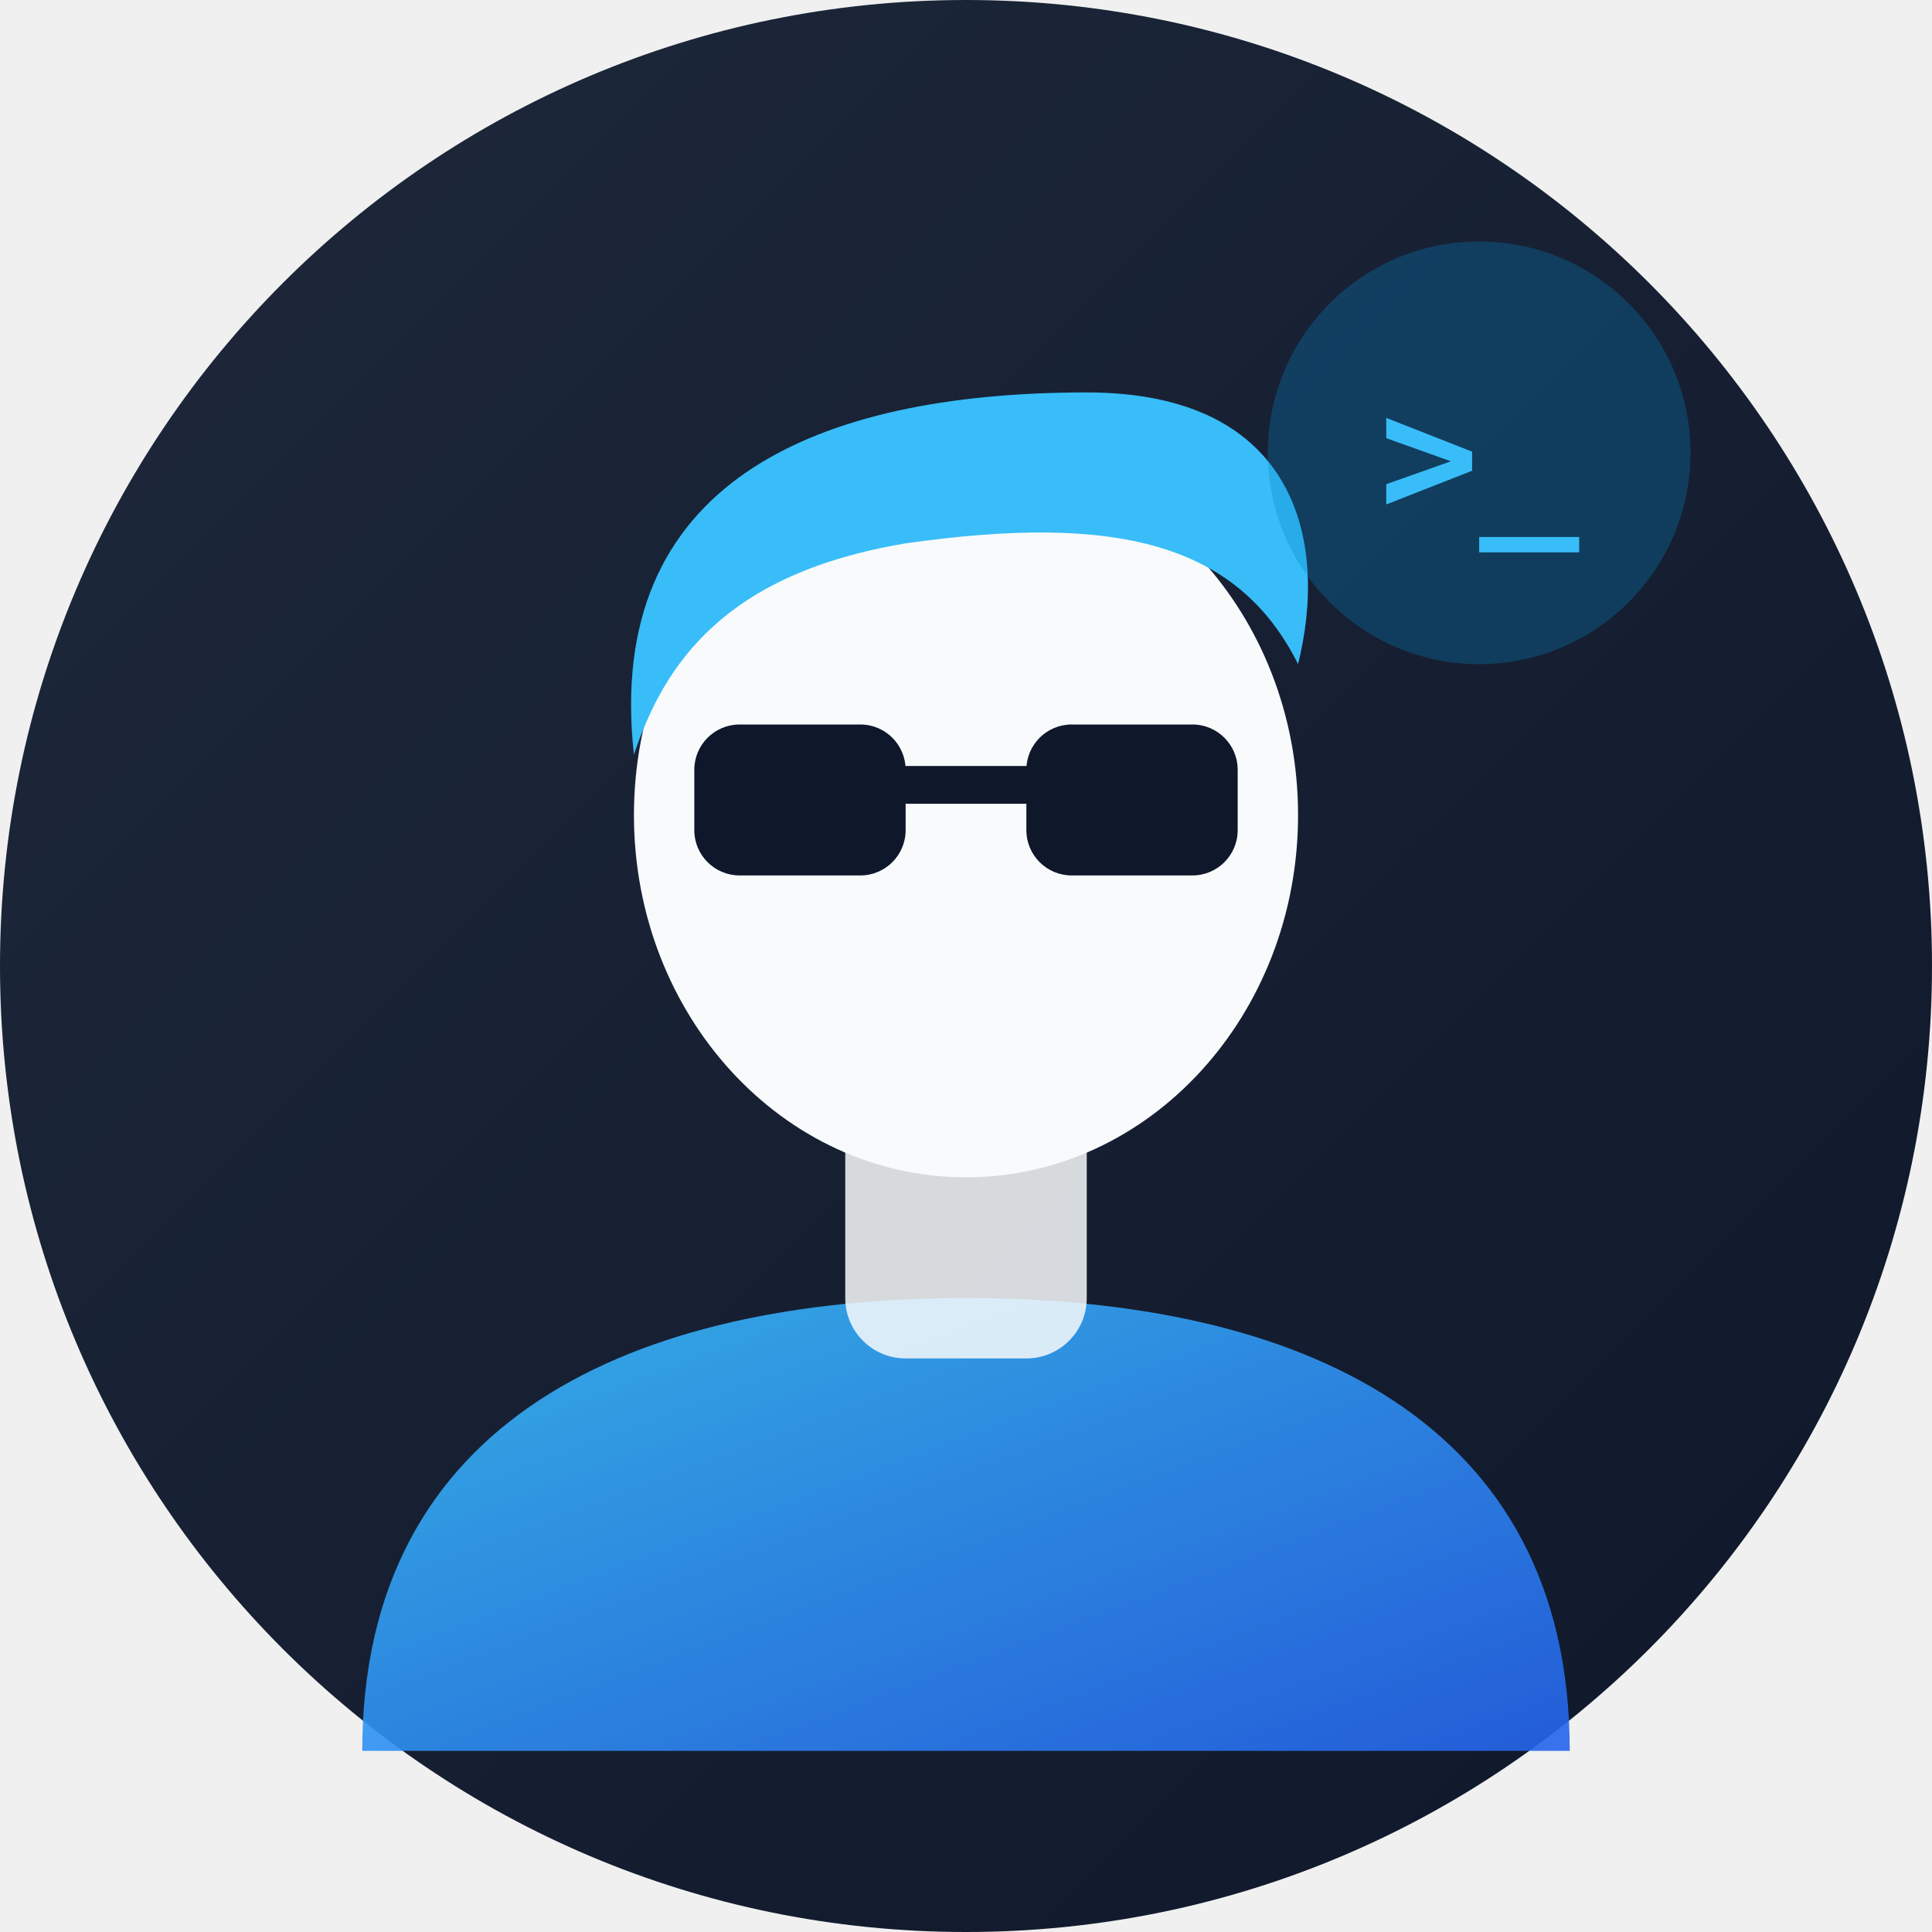
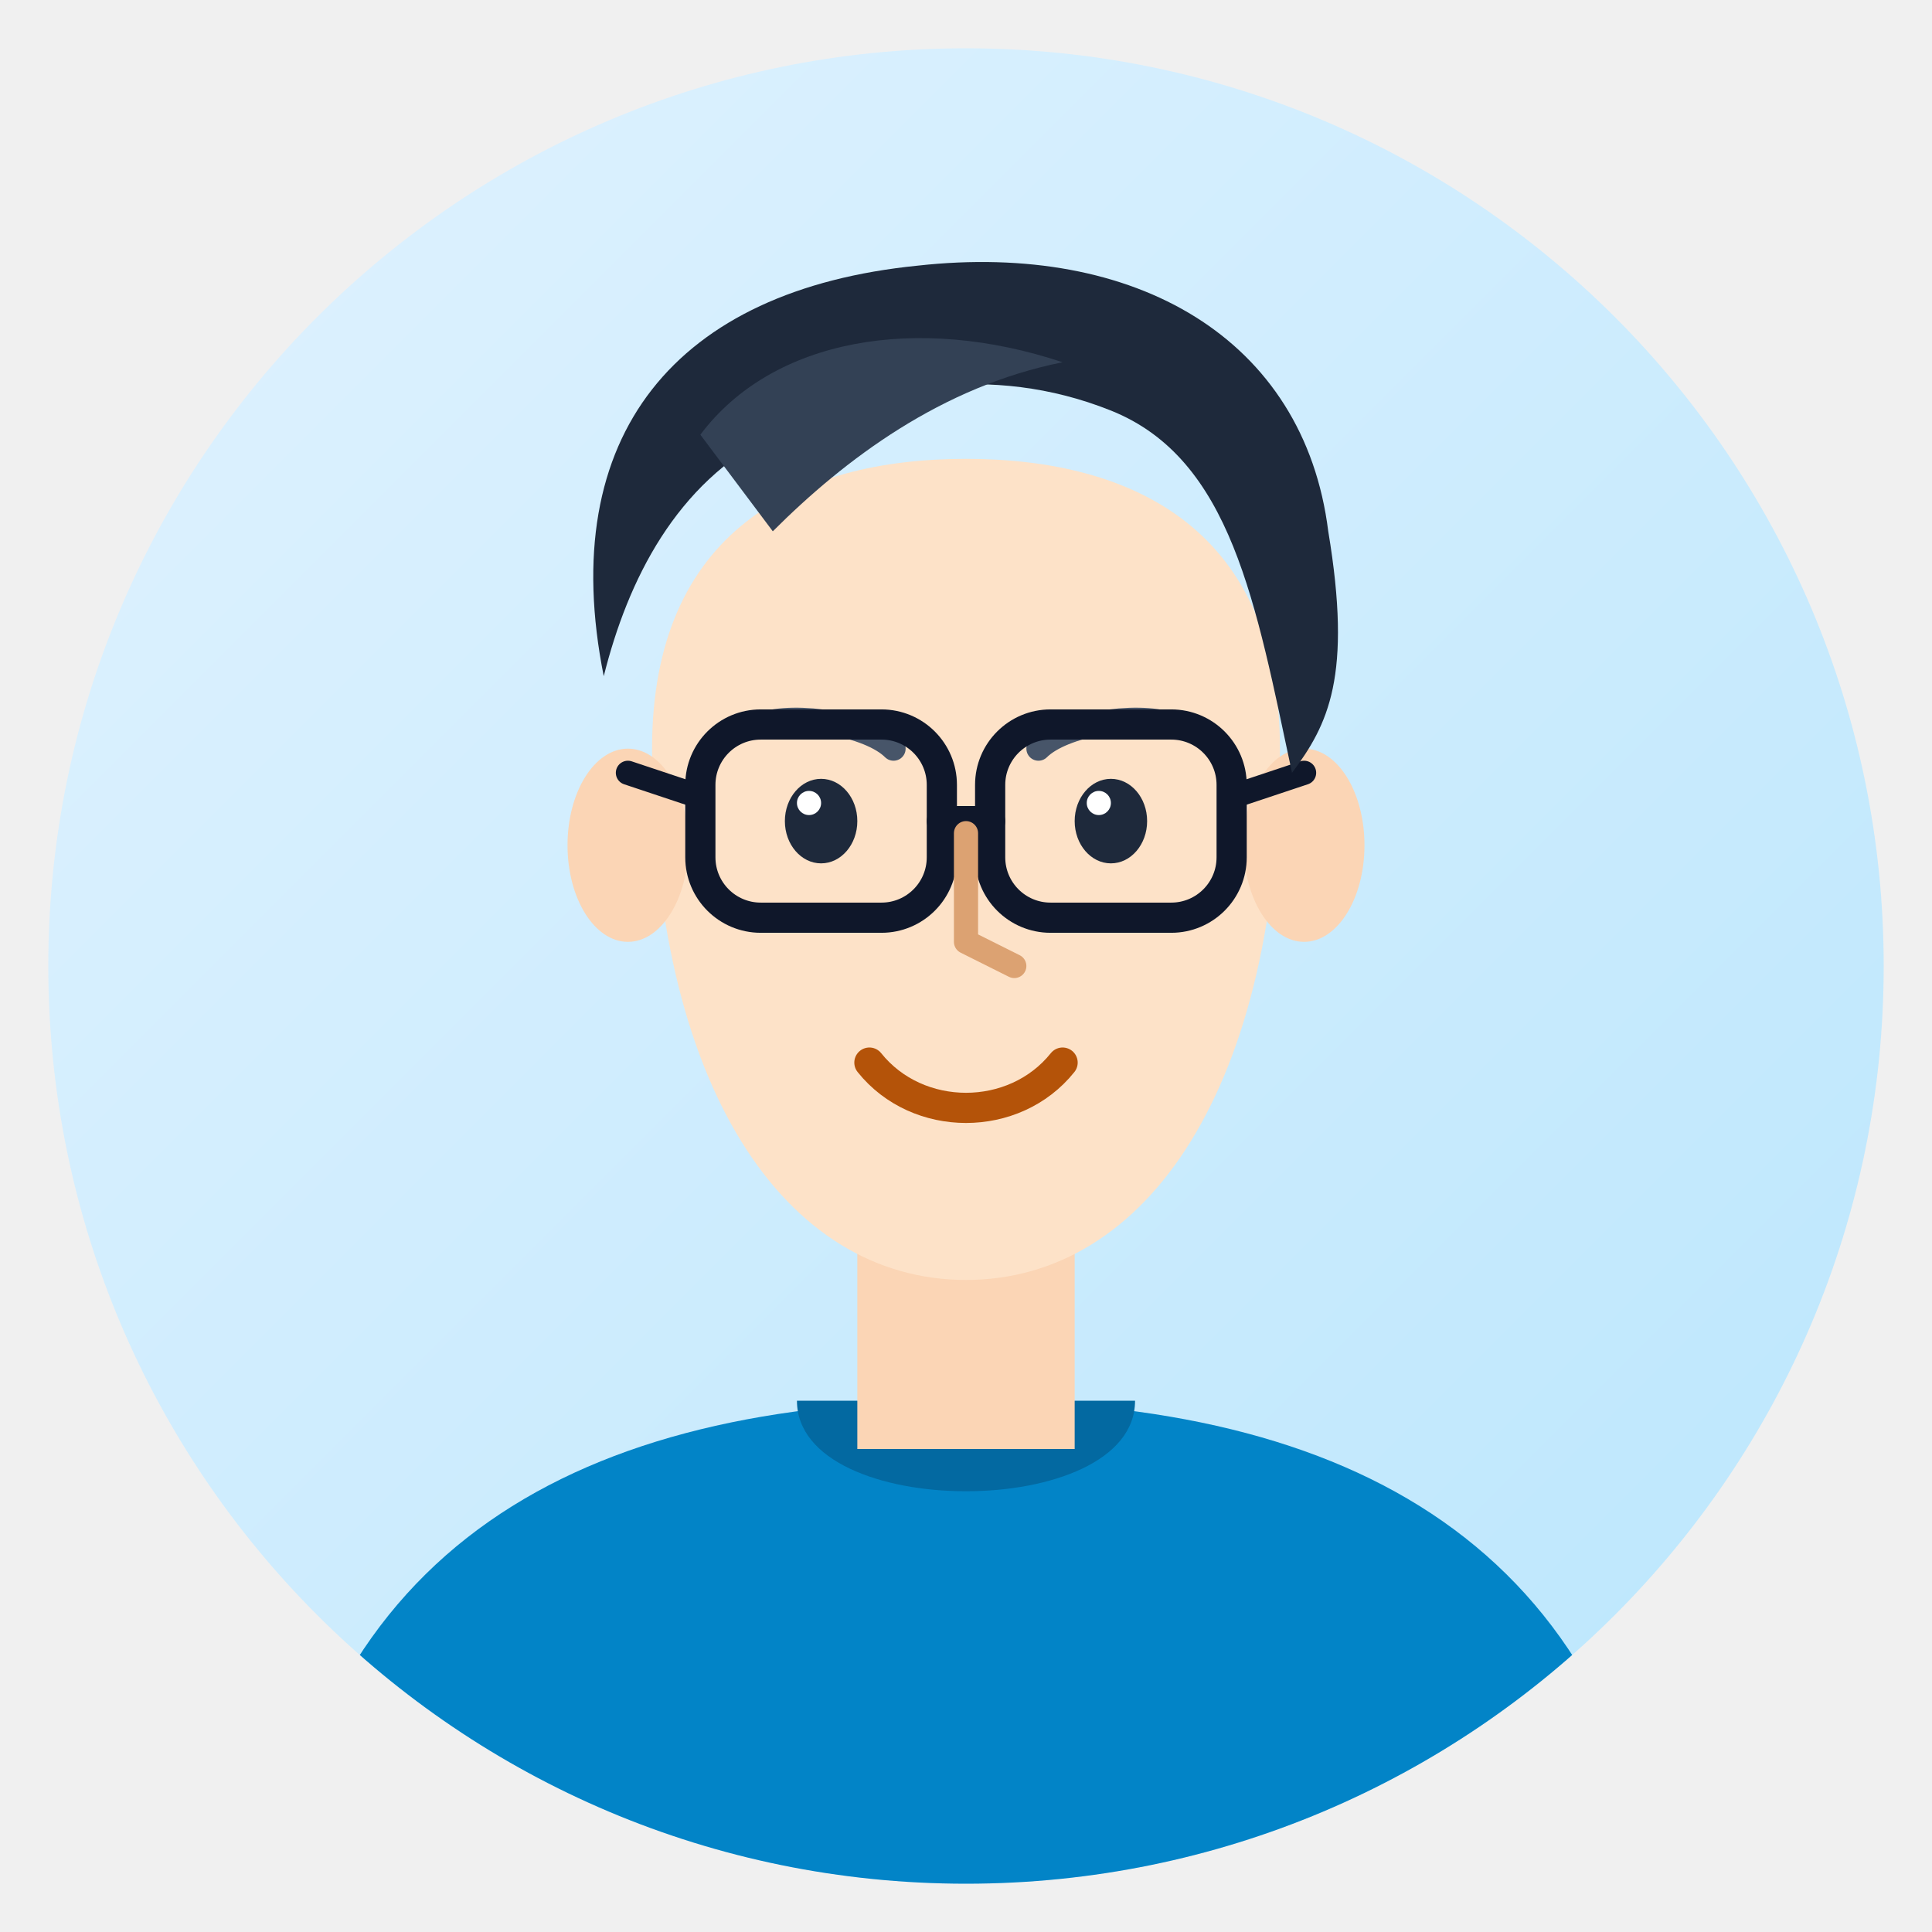
- <svg xmlns="http://www.w3.org/2000/svg" viewBox="0 0 128 128" width="100%" height="100%">
+ <svg xmlns="http://www.w3.org/2000/svg" viewBox="0 0 160 160" width="100%" height="100%">
  <defs>
-     <linearGradient id="bgAlex" x1="0%" y1="0%" x2="100%" y2="100%">
-       <stop offset="0%" stop-color="#1E293B" />
-       <stop offset="100%" stop-color="#0F172A" />
-     </linearGradient>
-     <linearGradient id="accentAlex" x1="0%" y1="0%" x2="100%" y2="100%">
-       <stop offset="0%" stop-color="#38BDF8" />
-       <stop offset="100%" stop-color="#2563EB" />
+     <clipPath id="circleClipAlex">
+       <circle cx="80" cy="80" r="76" />
+     </clipPath>
+     <linearGradient id="alexBg" x1="0%" y1="0%" x2="100%" y2="100%">
+       <stop offset="0%" stop-color="#E0F2FE" />
+       <stop offset="100%" stop-color="#BAE6FD" />
    </linearGradient>
  </defs>
-   <rect width="128" height="128" rx="64" fill="url(#bgAlex)" />
-   <path d="M24 116 C24 94, 42 86, 64 86 C86 86, 104 94, 104 116 Z" fill="url(#accentAlex)" opacity="0.9" />
-   <rect x="56" y="70" width="16" height="20" rx="4" fill="#F8FAFC" opacity="0.85" />
-   <ellipse cx="64" cy="54" rx="22" ry="24" fill="#F8FAFC" />
-   <path d="M42 50 C40 32, 54 26, 72 26 C86 26, 88 36, 86 44 C82 36, 74 34, 60 36 C48 38, 44 44, 42 50 Z" fill="#38BDF8" />
-   <rect x="46" y="48" width="14" height="10" rx="3" fill="#0F172A" />
-   <rect x="68" y="48" width="14" height="10" rx="3" fill="#0F172A" />
-   <line x1="60" y1="52" x2="68" y2="52" stroke="#0F172A" stroke-width="2.5" stroke-linecap="round" />
-   <circle cx="98" cy="30" r="14" fill="#0284C7" opacity="0.3" />
-   <text x="98" y="34" font-family="monospace" font-size="11" font-weight="bold" fill="#38BDF8" text-anchor="middle">&gt;_</text>
+   <circle cx="80" cy="80" r="76" fill="url(#alexBg)" />
+   <g clip-path="url(#circleClipAlex)">
+     <path d="M22 160 C26 128, 48 116, 80 116 C112 116, 134 128, 138 160 Z" fill="#0284C7" />
+     <path d="M66 116 C66 126, 94 126, 94 116 Z" fill="#0369A1" />
+     <rect x="71" y="94" width="18" height="26" fill="#FBD5B5" />
+     <ellipse cx="80" cy="98" rx="9" ry="4" fill="#F2B785" opacity="0.6" />
+     <path d="M54 62 C54 90, 65 106, 80 106 C95 106, 106 90, 106 62 C106 44, 94 38, 80 38 C66 38, 54 44, 54 62 Z" fill="#FDE2C8" />
+     <ellipse cx="52" cy="70" rx="5" ry="8" fill="#FBD5B5" />
+     <ellipse cx="108" cy="70" rx="5" ry="8" fill="#FBD5B5" />
+     <ellipse cx="68" cy="68" rx="3" ry="3.5" fill="#1E293B" />
+     <ellipse cx="92" cy="68" rx="3" ry="3.5" fill="#1E293B" />
+     <circle cx="67" cy="66.5" r="1" fill="#FFFFFF" />
+     <circle cx="91" cy="66.5" r="1" fill="#FFFFFF" />
+     <path d="M63 60 C66 59, 72 60, 74 62" stroke="#475569" stroke-width="2" stroke-linecap="round" fill="none" />
+     <path d="M86 62 C88 60, 94 59, 97 60" stroke="#475569" stroke-width="2" stroke-linecap="round" fill="none" />
+     <rect x="58" y="60" width="20" height="16" rx="5" fill="none" stroke="#0F172A" stroke-width="2.5" />
+     <rect x="82" y="60" width="20" height="16" rx="5" fill="none" stroke="#0F172A" stroke-width="2.5" />
+     <line x1="78" y1="68" x2="82" y2="68" stroke="#0F172A" stroke-width="2.5" stroke-linecap="round" />
+     <path d="M58 66 L52 64" stroke="#0F172A" stroke-width="2" stroke-linecap="round" />
+     <path d="M102 66 L108 64" stroke="#0F172A" stroke-width="2" stroke-linecap="round" />
+     <path d="M80 69 L80 78 L84 80" stroke="#DCA272" stroke-width="2" stroke-linecap="round" stroke-linejoin="round" fill="none" />
+     <path d="M72 88 C76 93, 84 93, 88 88" stroke="#B45309" stroke-width="2.5" stroke-linecap="round" fill="none" />
+     <path d="M50 56 C46 36, 56 24, 76 22 C94 20, 108 28, 110 44 C112 56, 110 60, 107 64 C104 50, 102 38, 92 34 C82 30, 72 32, 64 36 C56 40, 52 48, 50 56 Z" fill="#1E293B" />
+     <path d="M58 36 C64 28, 76 26, 88 30 C78 32, 70 38, 64 44 Z" fill="#334155" />
+   </g>
</svg>
